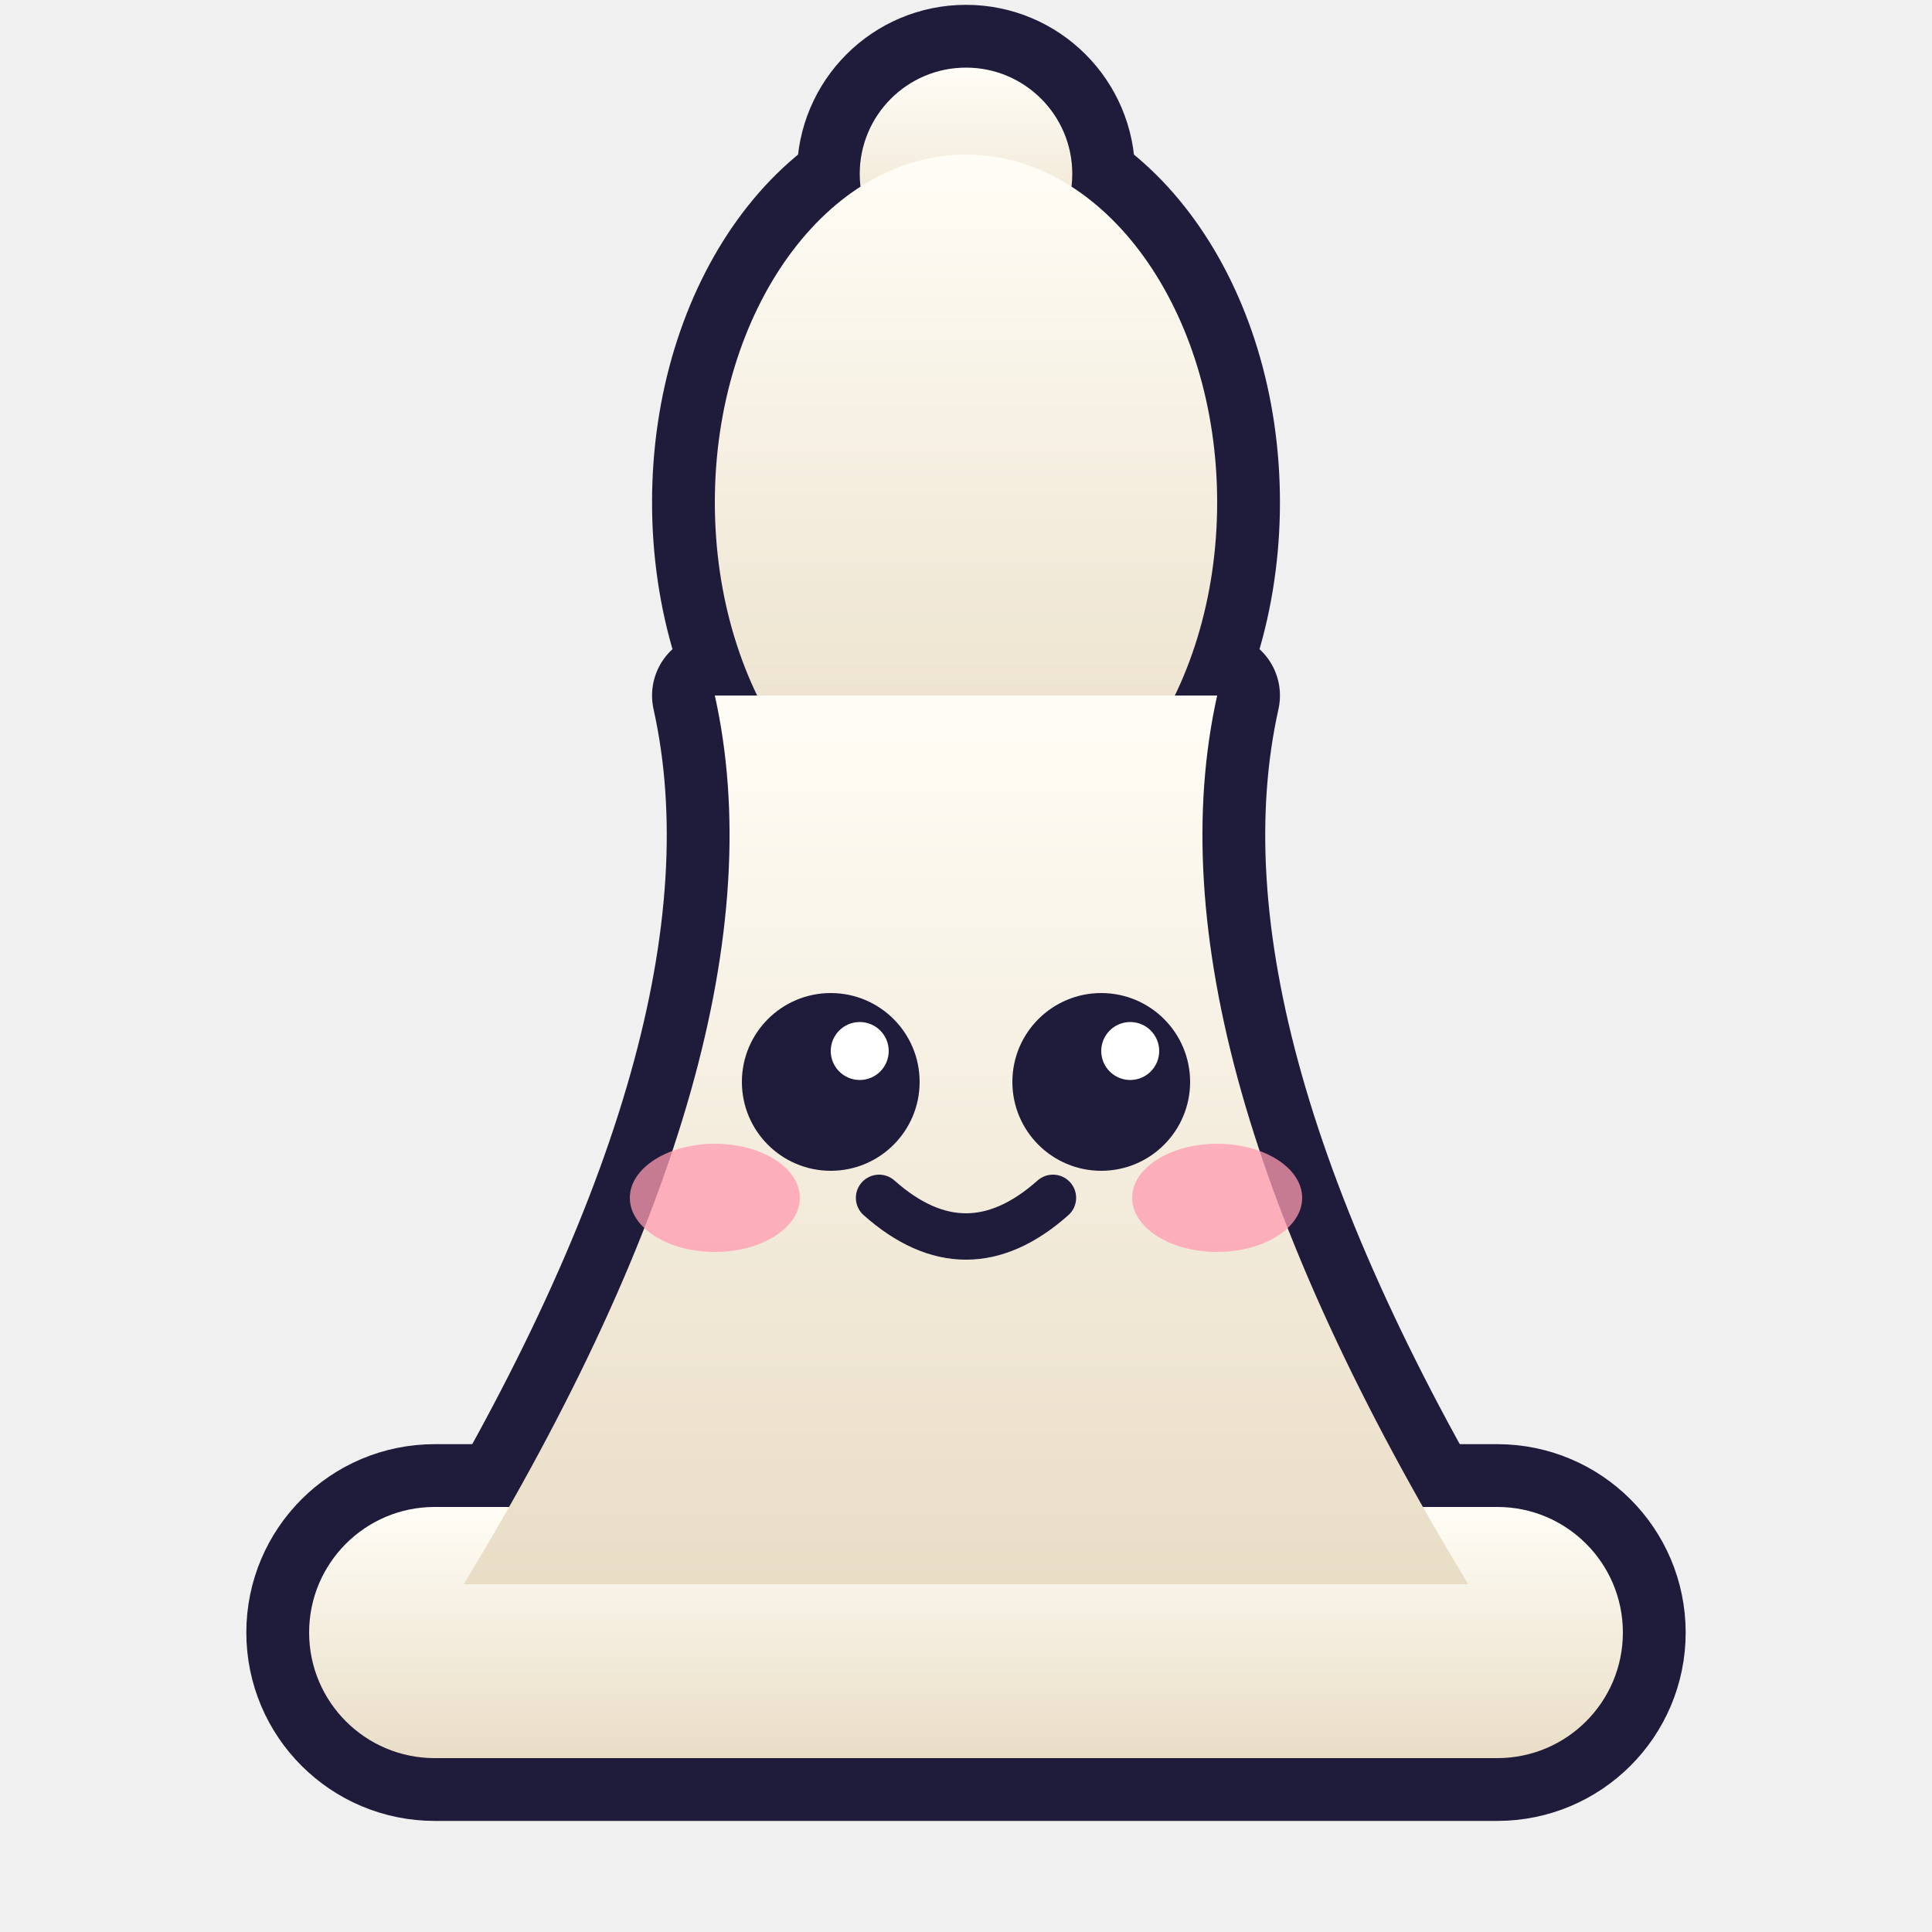
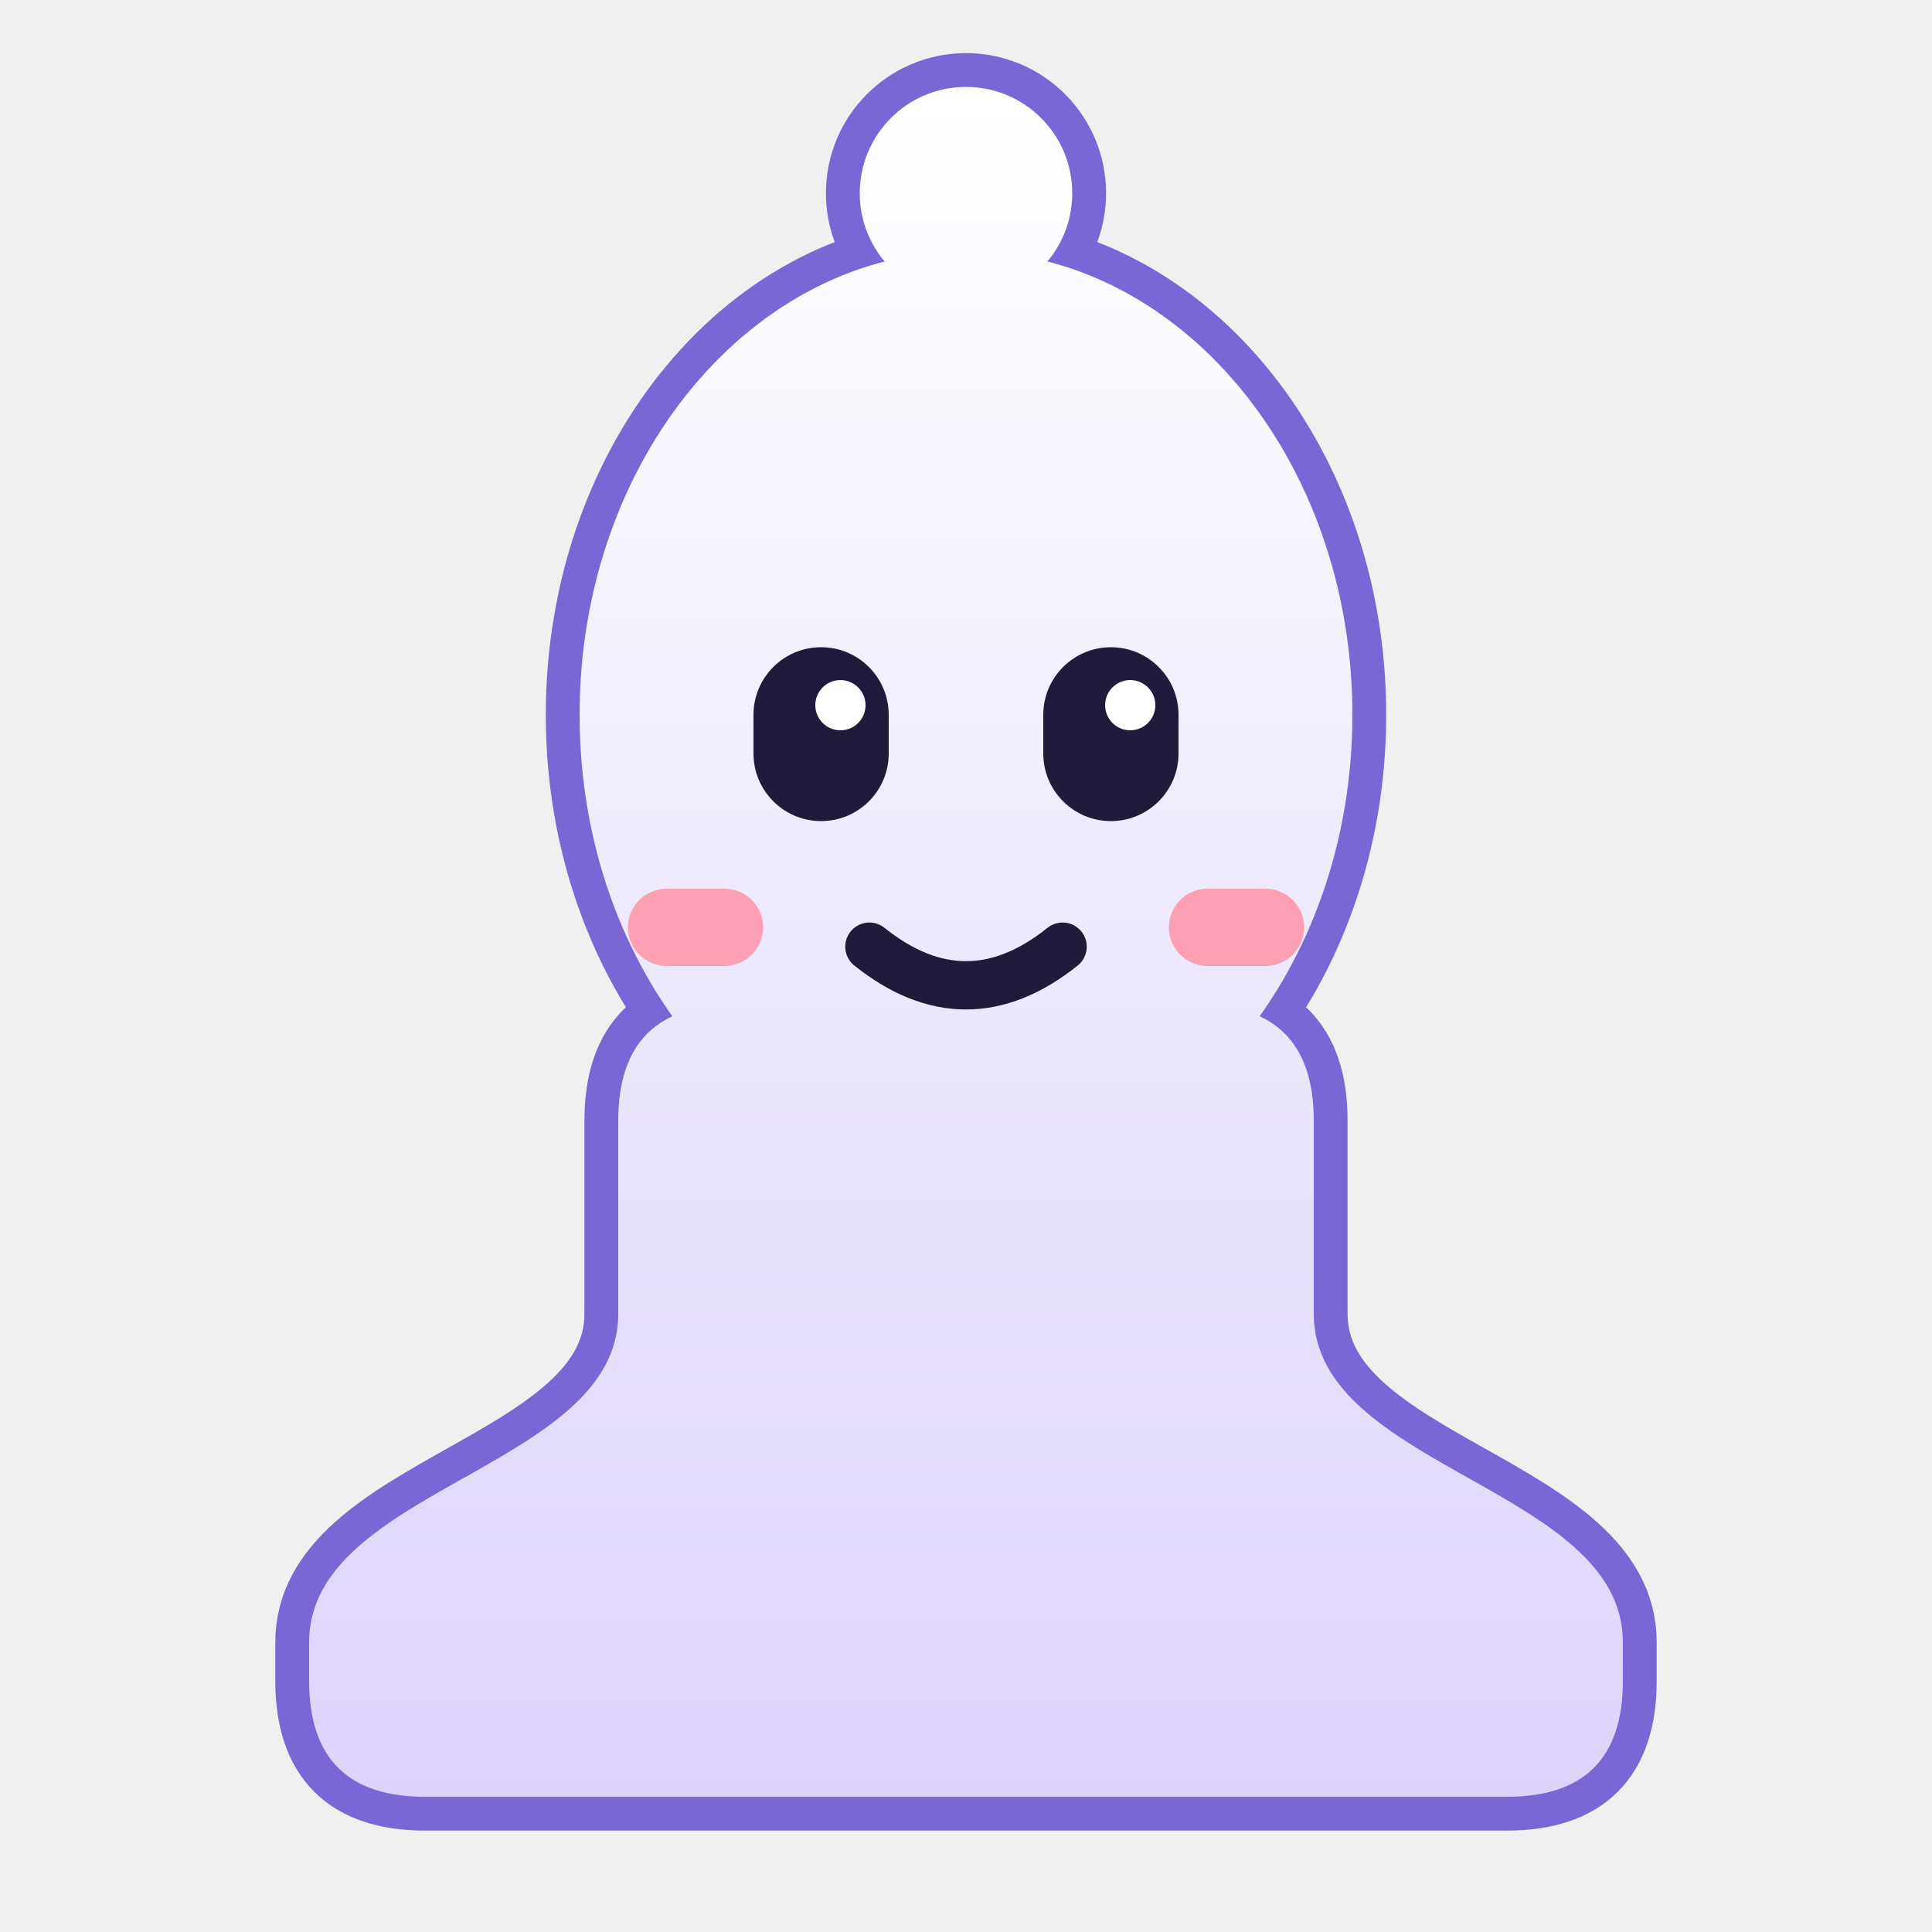
- <svg xmlns="http://www.w3.org/2000/svg" xmlns:xlink="http://www.w3.org/1999/xlink" viewBox="0 0 100 100" width="100" height="100">
+ <svg xmlns="http://www.w3.org/2000/svg" xmlns:xlink="http://www.w3.org/1999/xlink" viewBox="0 0 200 200" width="100" height="100">
  <defs>
    <g id="swb">
-       <rect x="16" y="78" width="68" height="13" rx="6.5" />
-       <circle cx="50" cy="9" r="5.5" />
-       <ellipse cx="50" cy="26" rx="13" ry="18" />
-       <path d="M37 36 Q41 54 24 82 H76 Q59 54 63 36Z" />
+       <path d="M64 116 Q64 104 76 104 H124 Q136 104 136 116 V136 C136 152 168 154 168 170 V174 Q168 186 156 186 H44 Q32 186 32 174 V170 C32 154 64 152 64 136Z" />
+       <circle cx="100" cy="20" r="11" />
+       <ellipse cx="100" cy="74" rx="40" ry="48" />
    </g>
-     <linearGradient id="gwb" x1="0" y1="0" x2="0" y2="1">
-       <stop offset="0" stop-color="#fffdf6" />
-       <stop offset="1" stop-color="#e9ddc6" />
+     <linearGradient id="gwb" gradientUnits="userSpaceOnUse" x1="0" y1="10" x2="0" y2="186">
+       <stop offset="0" stop-color="#ffffff" />
+       <stop offset="1" stop-color="#ddd3fa" />
+     </linearGradient>
+     <radialGradient id="lwb" cx="0.32" cy="0.2" r="0.62">
+       <stop offset="0" stop-color="#fff" stop-opacity="0.6" />
+       <stop offset="1" stop-color="#fff" stop-opacity="0" />
+     </radialGradient>
+     <linearGradient id="dwb" gradientUnits="userSpaceOnUse" x1="0" y1="140" x2="0" y2="186">
+       <stop offset="0" stop-color="#1f1b3a" stop-opacity="0" />
+       <stop offset="1" stop-color="#1f1b3a" stop-opacity="0.16" />
    </linearGradient>
    <clipPath id="cwb">
      <use xlink:href="#swb" />
    </clipPath>
  </defs>
-   <use xlink:href="#swb" fill="#1f1b3a" stroke="#1f1b3a" stroke-width="6.5" stroke-linejoin="round" />
+   <use xlink:href="#swb" fill="#7a66d4" stroke="#7a66d4" stroke-width="7" stroke-linejoin="round" />
  <use xlink:href="#swb" fill="url(#gwb)" />
  <g clip-path="url(#cwb)">
-     <ellipse cx="36" cy="36" rx="16" ry="32" transform="rotate(-18 36 36)" fill="#fff" opacity="0.24" />
+     <rect width="200" height="200" fill="url(#lwb)" />
+     <rect y="140" width="200" height="60" fill="url(#dwb)" />
  </g>
-   <circle cx="43" cy="56" r="4.6" fill="#1f1b3a" />
-   <circle cx="44.5" cy="54.4" r="1.5" fill="#fff" />
-   <circle cx="57" cy="56" r="4.6" fill="#1f1b3a" />
-   <circle cx="58.5" cy="54.4" r="1.5" fill="#fff" />
-   <ellipse cx="37" cy="62" rx="4.4" ry="2.8" fill="#ff9bb0" opacity="0.75" />
-   <ellipse cx="63" cy="62" rx="4.4" ry="2.8" fill="#ff9bb0" opacity="0.75" />
-   <path d="M45.5 62 Q50 66 54.5 62" stroke="#1f1b3a" stroke-width="2.4" stroke-linecap="round" fill="none" />
+   <rect x="78" y="67" width="14" height="18" rx="7" fill="#1f1b3a" />
+   <circle cx="87" cy="73" r="2.6" fill="#fff" />
+   <rect x="108" y="67" width="14" height="18" rx="7" fill="#1f1b3a" />
+   <circle cx="117" cy="73" r="2.6" fill="#fff" />
+   <rect x="65" y="92" width="14" height="8" rx="4" fill="#ff8fa3" opacity="0.8" />
+   <rect x="121" y="92" width="14" height="8" rx="4" fill="#ff8fa3" opacity="0.8" />
+   <path d="M90 98 Q100 106 110 98" fill="none" stroke="#1f1b3a" stroke-width="5" stroke-linecap="round" />
</svg>
